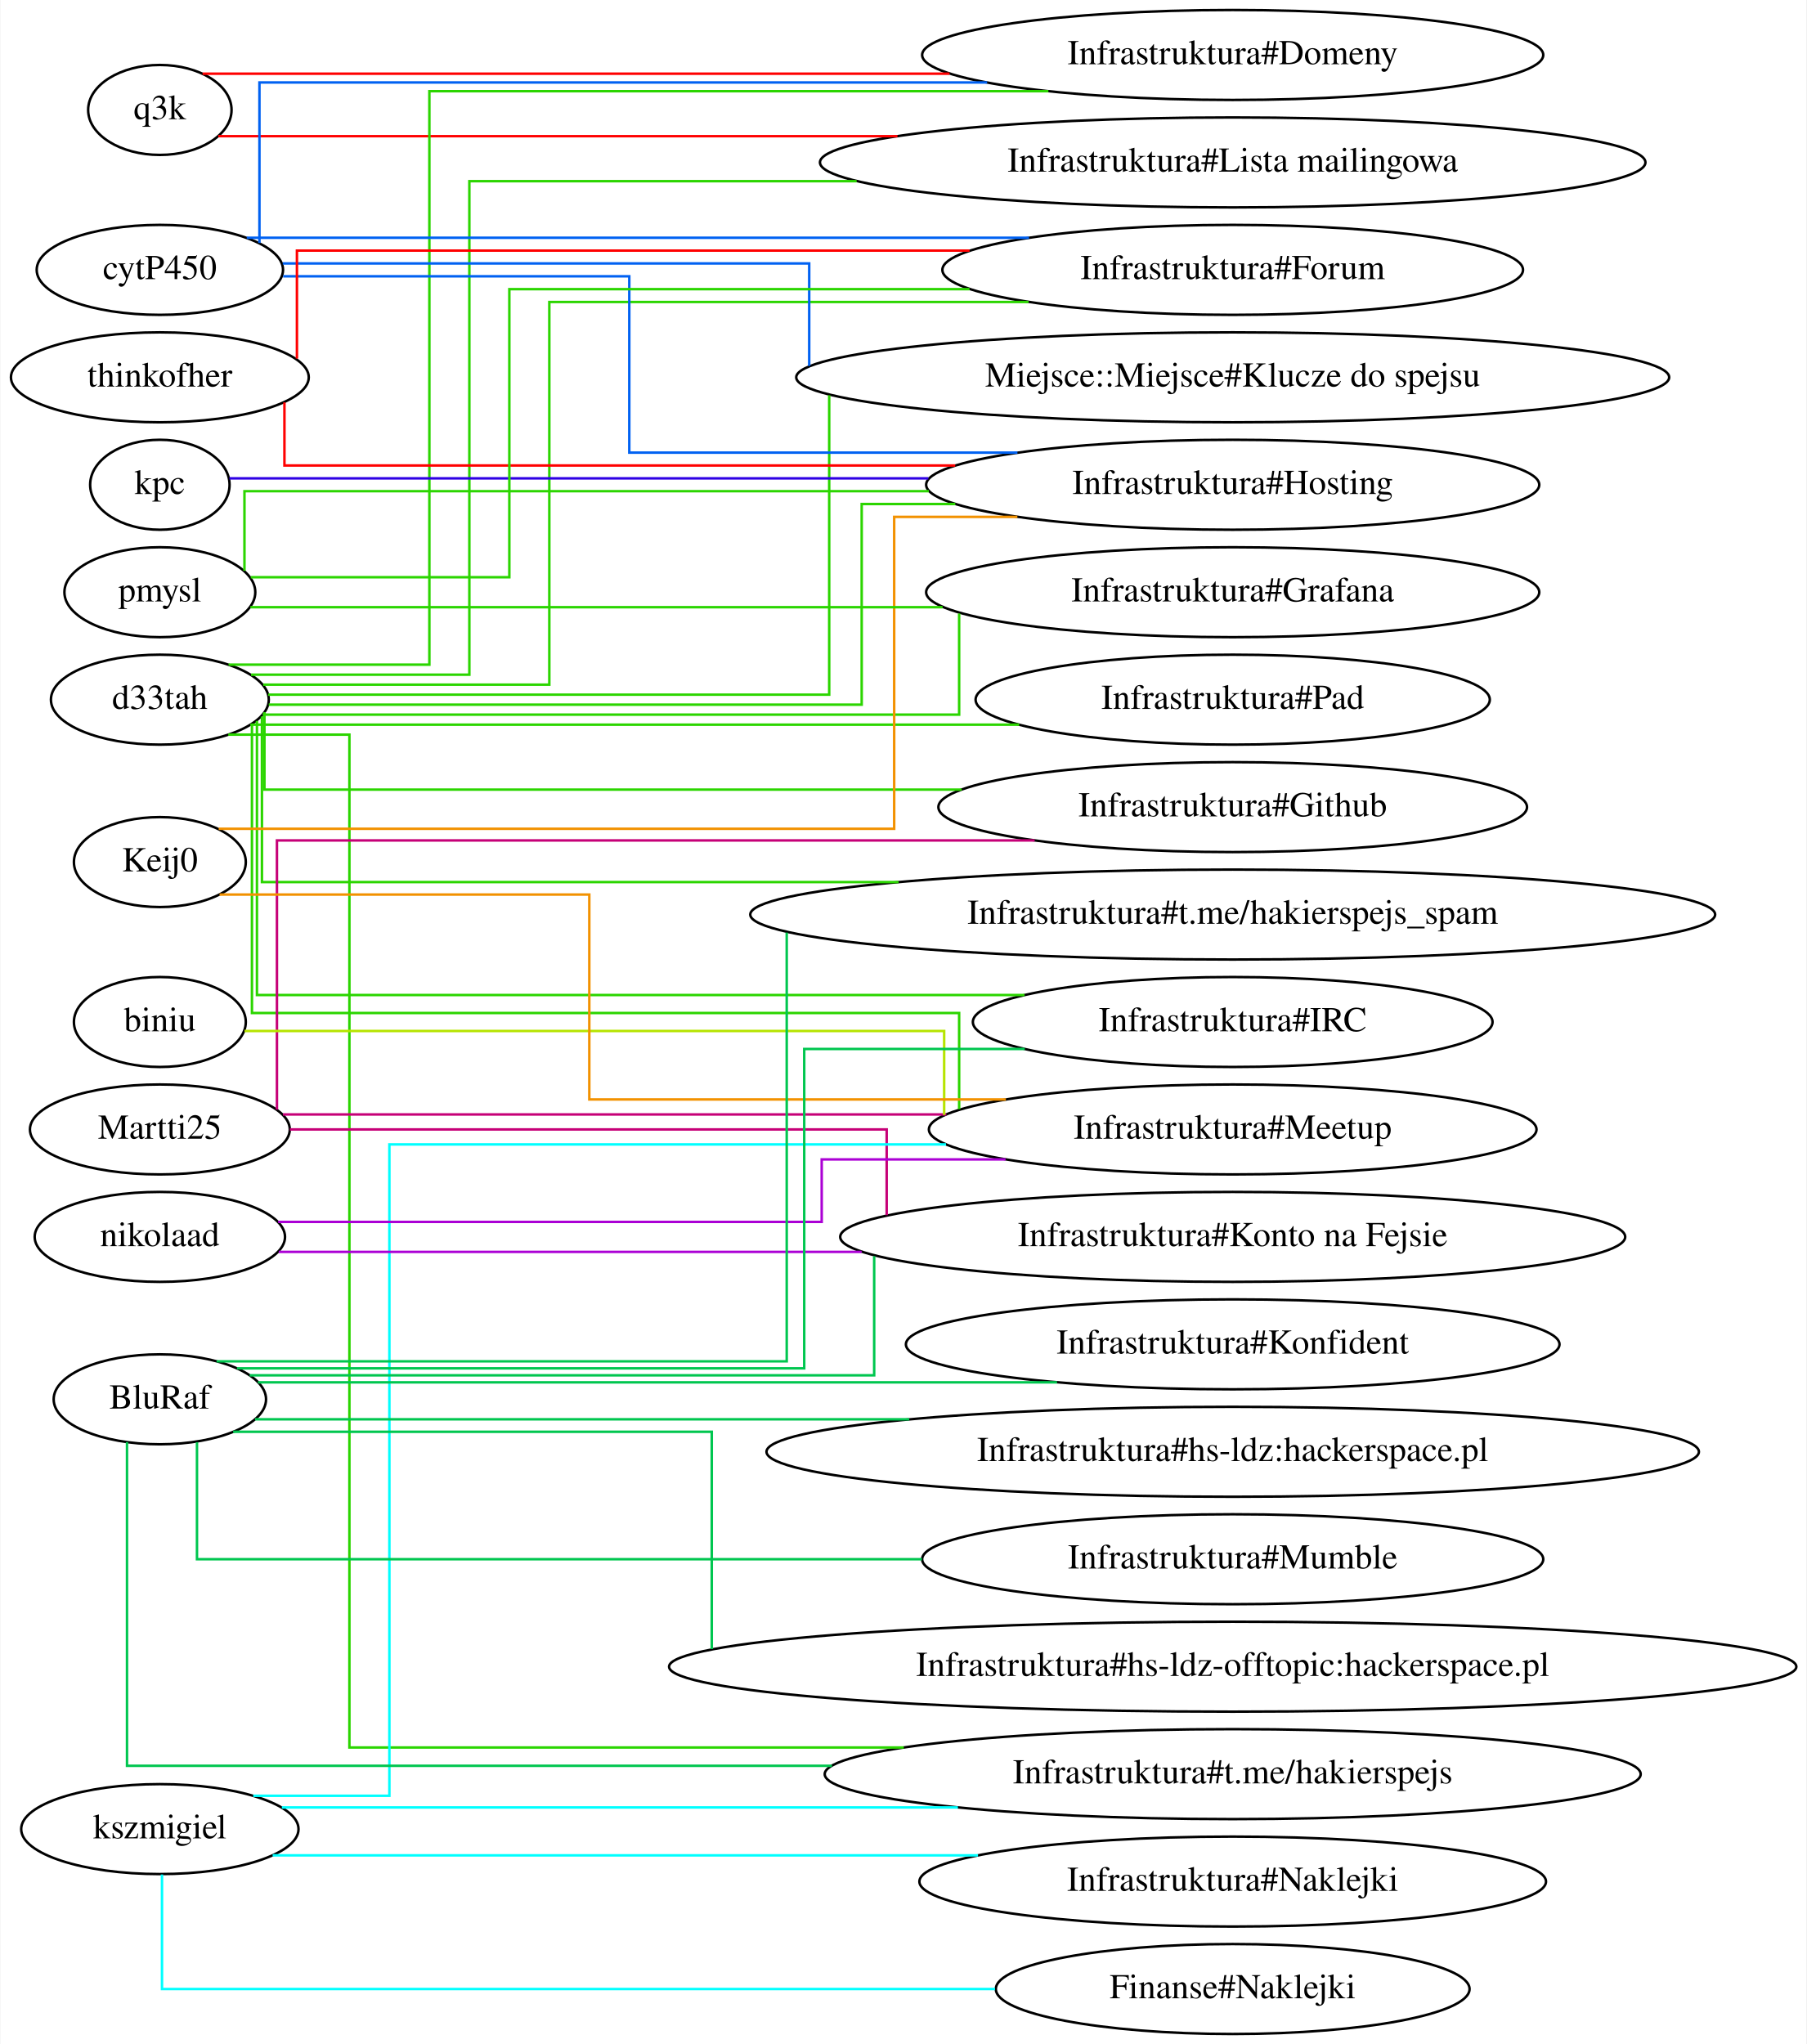
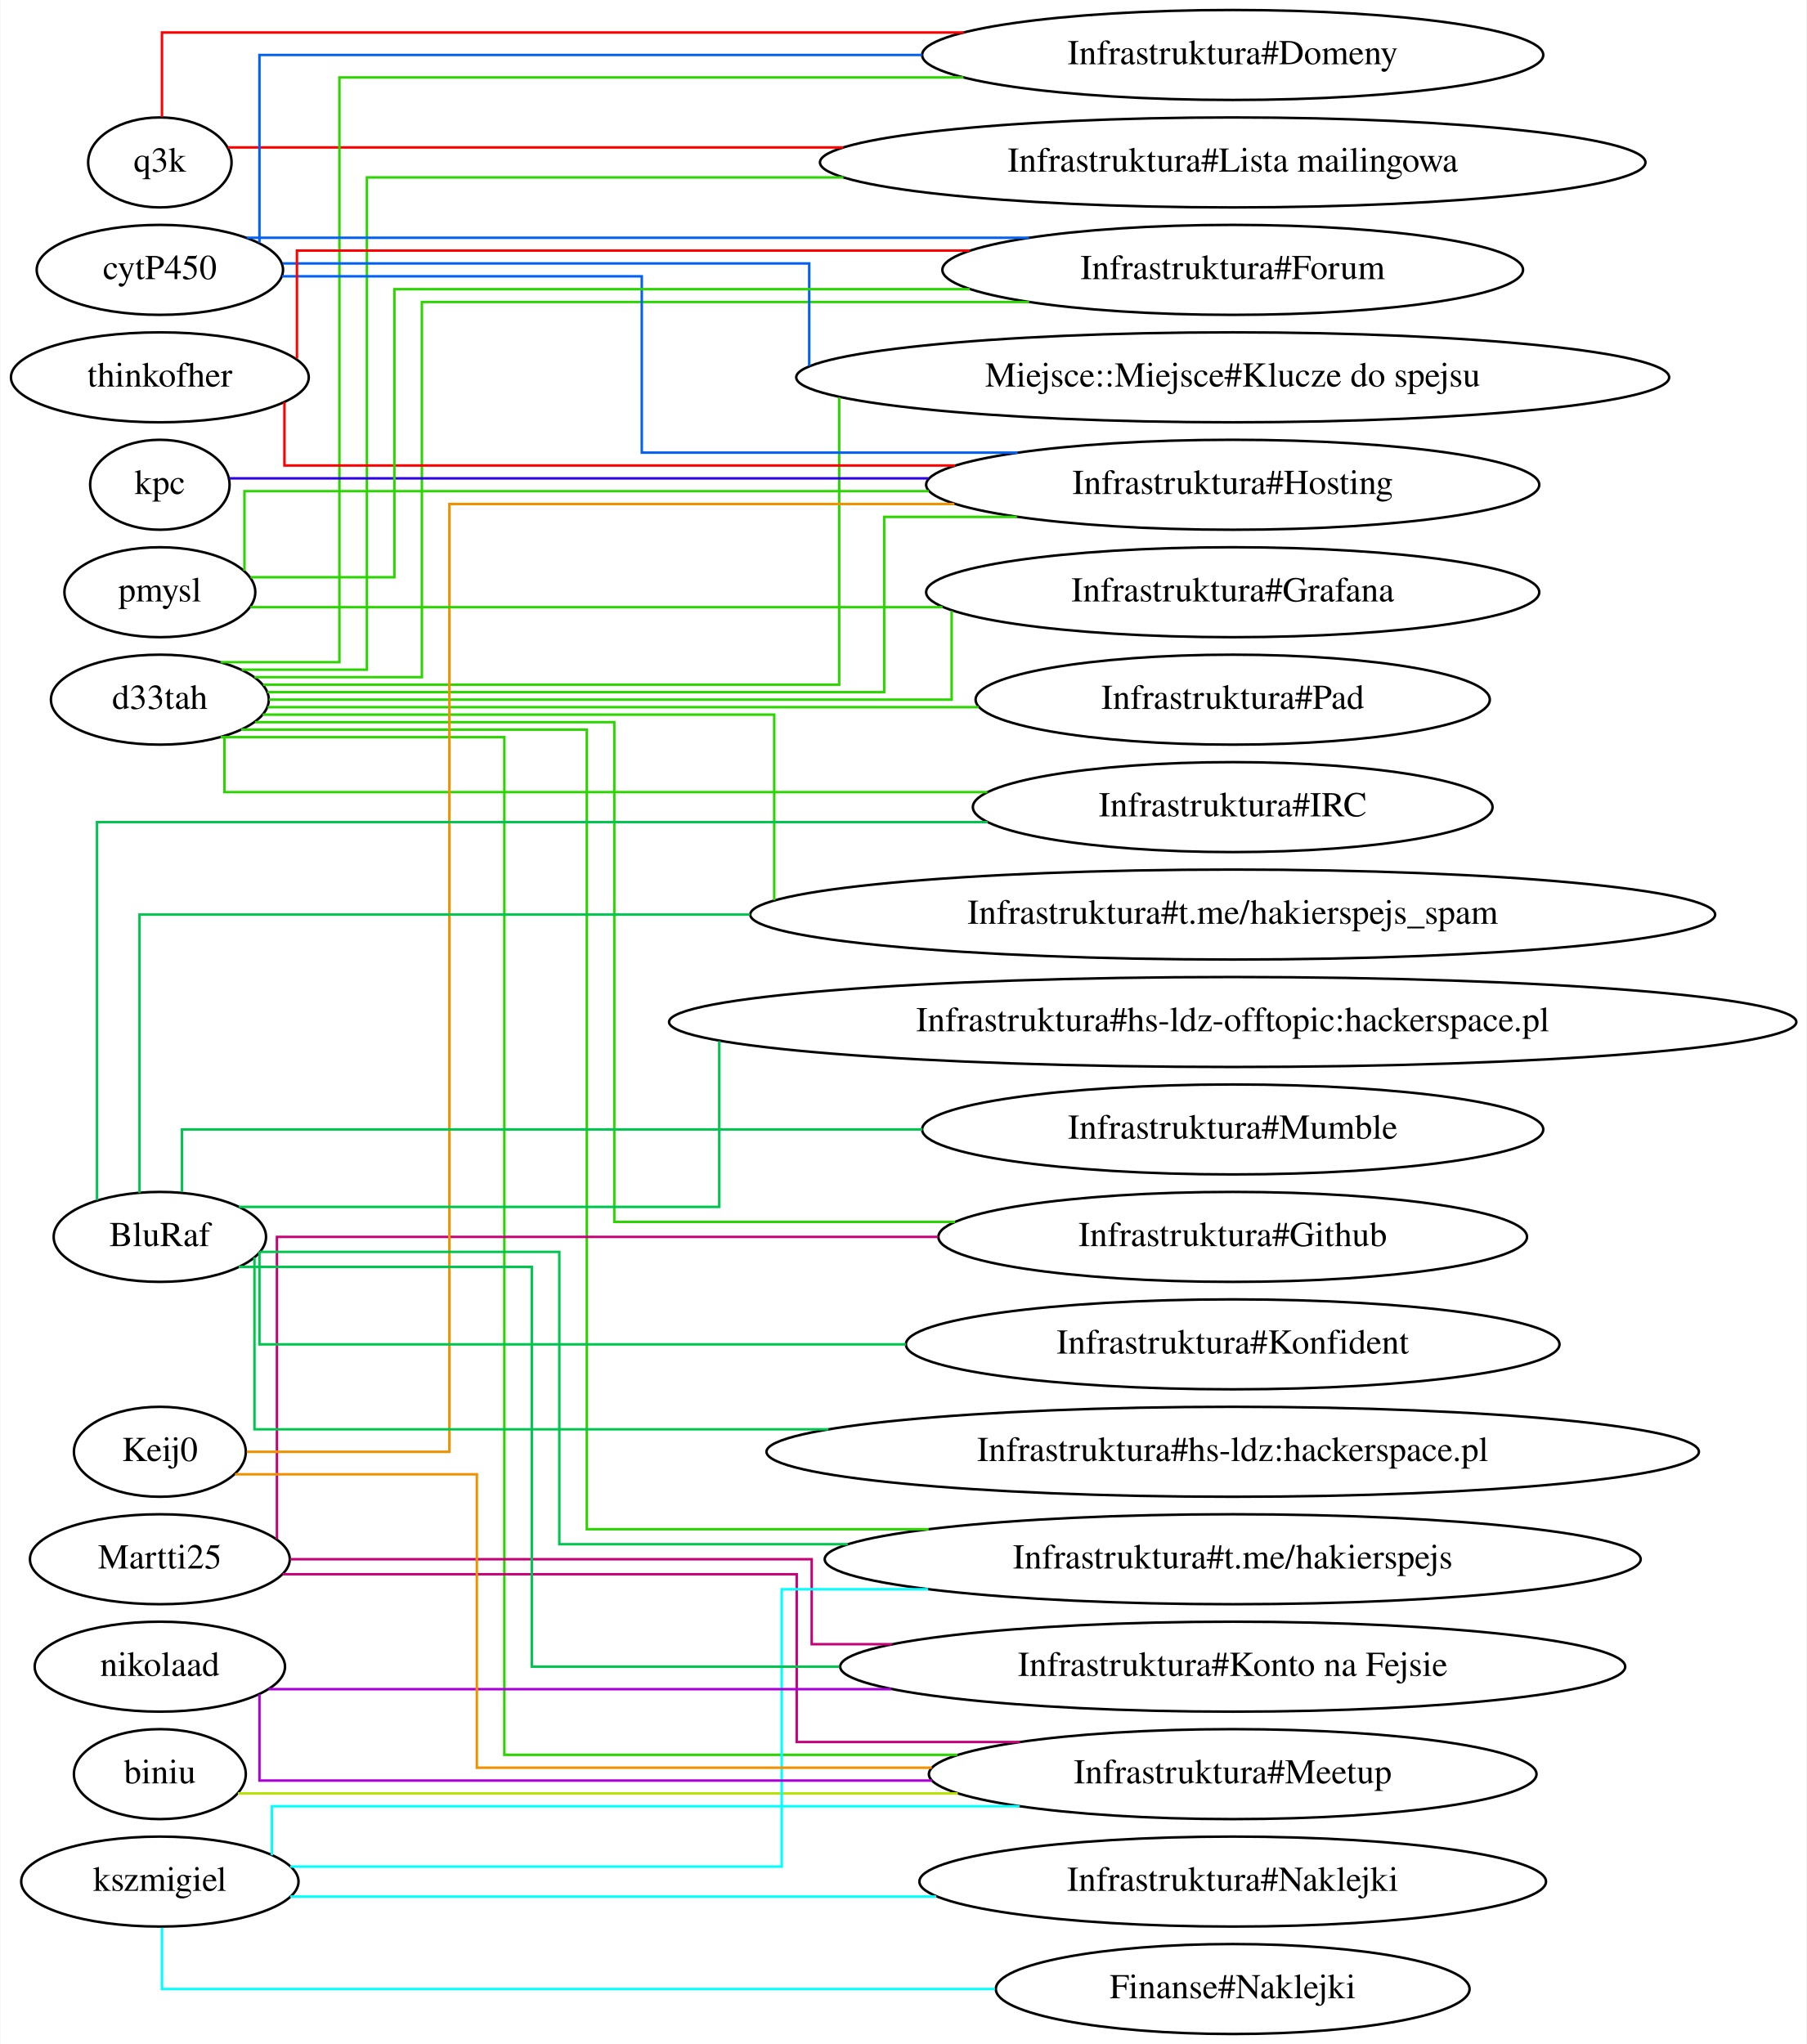
<svg xmlns="http://www.w3.org/2000/svg" width="723pt" height="818pt" viewBox="0.00 0.00 722.65 818.00">
  <g id="graph0" class="graph" transform="scale(1 1) rotate(0) translate(4 814)">
    <polygon fill="#ffffff" stroke="transparent" points="-4,4 -4,-814 718.649,-814 718.649,4 -4,4" />
    <g id="node1" class="node">
-       <ellipse fill="none" stroke="#000000" cx="59.795" cy="-770" rx="28.695" ry="18" />
-       <text text-anchor="middle" x="59.795" y="-766.3" font-family="Times,serif" font-size="14.00" fill="#000000">q3k</text>
+       <ellipse fill="none" stroke="#000000" cx="59.795" cy="-749" rx="28.695" ry="18" />
+       <text text-anchor="middle" x="59.795" y="-745.3" font-family="Times,serif" font-size="14.00" fill="#000000">q3k</text>
    </g>
    <g id="node2" class="node">
+       <ellipse fill="none" stroke="#000000" cx="489.119" cy="-792" rx="124.278" ry="18" />
+       <text text-anchor="middle" x="489.119" y="-788.3" font-family="Times,serif" font-size="14.00" fill="#000000">Infrastruktura#Domeny</text>
+     </g>
+     <g id="edge1" class="edge">
+       <path fill="none" stroke="#ff0000" d="M60.649,-767.187C60.649,-782.182 60.649,-801 60.649,-801 60.649,-801 254.63,-801 381.551,-801" />
+     </g>
+     <g id="node3" class="node">
      <ellipse fill="none" stroke="#000000" cx="489.119" cy="-749" rx="165.171" ry="18" />
      <text text-anchor="middle" x="489.119" y="-745.3" font-family="Times,serif" font-size="14.00" fill="#000000">Infrastruktura#Lista mailingowa</text>
    </g>
-     <g id="edge1" class="edge">
-       <path fill="none" stroke="#ff0000" d="M83.182,-759.5C133.927,-759.5 257.418,-759.5 354.969,-759.5" />
-     </g>
-     <g id="node3" class="node">
-       <ellipse fill="none" stroke="#000000" cx="489.119" cy="-792" rx="124.278" ry="18" />
-       <text text-anchor="middle" x="489.119" y="-788.3" font-family="Times,serif" font-size="14.00" fill="#000000">Infrastruktura#Domeny</text>
-     </g>
    <g id="edge2" class="edge">
-       <path fill="none" stroke="#ff0000" d="M76.89,-784.5C126.172,-784.5 271.648,-784.5 375.806,-784.5" />
+       <path fill="none" stroke="#ff0000" d="M86.977,-755C135.915,-755 242.234,-755 333.265,-755" />
    </g>
    <g id="node4" class="node">
      <ellipse fill="none" stroke="#000000" cx="59.795" cy="-534" rx="43.592" ry="18" />
      <text text-anchor="middle" x="59.795" y="-530.3" font-family="Times,serif" font-size="14.00" fill="#000000">d33tah</text>
    </g>
+     <g id="edge3" class="edge">
+       <path fill="none" stroke="#2bd500" d="M84.121,-549C104.967,-549 131.649,-549 131.649,-549 131.649,-549 131.649,-783 131.649,-783 131.649,-783 276.127,-783 381.382,-783" />
+     </g>
+     <g id="edge4" class="edge">
+       <path fill="none" stroke="#2bd500" d="M92.541,-546C115.7,-546 142.649,-546 142.649,-546 142.649,-546 142.649,-743 142.649,-743 142.649,-743 241.333,-743 333.368,-743" />
+     </g>
+     <g id="node5" class="node">
+       <ellipse fill="none" stroke="#000000" cx="489.119" cy="-534" rx="102.882" ry="18" />
+       <text text-anchor="middle" x="489.119" y="-530.3" font-family="Times,serif" font-size="14.00" fill="#000000">Infrastruktura#Pad</text>
+     </g>
+     <g id="edge5" class="edge">
+       <path fill="none" stroke="#2bd500" d="M102.926,-531C168.95,-531 296.927,-531 387.432,-531" />
+     </g>
+     <g id="node6" class="node">
+       <ellipse fill="none" stroke="#000000" cx="489.119" cy="-491" rx="103.981" ry="18" />
+       <text text-anchor="middle" x="489.119" y="-487.3" font-family="Times,serif" font-size="14.00" fill="#000000">Infrastruktura#IRC</text>
+     </g>
+     <g id="edge6" class="edge">
+       <path fill="none" stroke="#2bd500" d="M85.649,-519.377C85.649,-509.034 85.649,-497 85.649,-497 85.649,-497 271.507,-497 390.935,-497" />
+     </g>
+     <g id="node7" class="node">
+       <ellipse fill="none" stroke="#000000" cx="489.119" cy="-706" rx="116.18" ry="18" />
+       <text text-anchor="middle" x="489.119" y="-702.3" font-family="Times,serif" font-size="14.00" fill="#000000">Infrastruktura#Forum</text>
+     </g>
+     <g id="edge7" class="edge">
+       <path fill="none" stroke="#2bd500" d="M97.65,-543C127.684,-543 164.649,-543 164.649,-543 164.649,-543 164.649,-693.143 164.649,-693.143 164.649,-693.143 311.546,-693.143 407.661,-693.143" />
+     </g>
+     <g id="node8" class="node">
+       <ellipse fill="none" stroke="#000000" cx="489.119" cy="-620" rx="122.678" ry="18" />
+       <text text-anchor="middle" x="489.119" y="-616.3" font-family="Times,serif" font-size="14.00" fill="#000000">Infrastruktura#Hosting</text>
+     </g>
    <g id="edge8" class="edge">
-       <path fill="none" stroke="#2bd500" d="M96.285,-544C132.819,-544 183.649,-544 183.649,-544 183.649,-544 183.649,-741.5 183.649,-741.5 183.649,-741.5 261.516,-741.5 338.622,-741.5" />
-     </g>
-     <g id="edge14" class="edge">
-       <path fill="none" stroke="#2bd500" d="M87.29,-548C119.245,-548 167.649,-548 167.649,-548 167.649,-548 167.649,-777.5 167.649,-777.5 167.649,-777.5 320.459,-777.5 415.368,-777.5" />
-     </g>
-     <g id="node5" class="node">
+       <path fill="none" stroke="#2bd500" d="M102.876,-537C183.62,-537 349.649,-537 349.649,-537 349.649,-537 349.649,-607.143 349.649,-607.143 349.649,-607.143 374.243,-607.143 402.775,-607.143" />
+     </g>
+     <g id="node9" class="node">
+       <ellipse fill="none" stroke="#000000" cx="489.119" cy="-104" rx="121.578" ry="18" />
+       <text text-anchor="middle" x="489.119" y="-100.3" font-family="Times,serif" font-size="14.00" fill="#000000">Infrastruktura#Meetup</text>
+     </g>
+     <g id="edge9" class="edge">
+       <path fill="none" stroke="#2bd500" d="M84.123,-519C123.698,-519 197.649,-519 197.649,-519 197.649,-519 197.649,-111.714 197.649,-111.714 197.649,-111.714 296.388,-111.714 378.927,-111.714" />
+     </g>
+     <g id="node10" class="node">
      <ellipse fill="none" stroke="#000000" cx="489.119" cy="-448" rx="193.066" ry="18" />
      <text text-anchor="middle" x="489.119" y="-444.3" font-family="Times,serif" font-size="14.00" fill="#000000">Infrastruktura#t.me/hakierspejs_spam</text>
    </g>
-     <g id="edge3" class="edge">
-       <path fill="none" stroke="#2bd500" d="M100.649,-527.263C100.649,-509.191 100.649,-461 100.649,-461 100.649,-461 243.06,-461 355.43,-461" />
-     </g>
-     <g id="node6" class="node">
-       <ellipse fill="none" stroke="#000000" cx="489.119" cy="-620" rx="122.678" ry="18" />
-       <text text-anchor="middle" x="489.119" y="-616.3" font-family="Times,serif" font-size="14.00" fill="#000000">Infrastruktura#Hosting</text>
-     </g>
-     <g id="edge4" class="edge">
-       <path fill="none" stroke="#2bd500" d="M103.37,-532C182.257,-532 340.649,-532 340.649,-532 340.649,-532 340.649,-612.286 340.649,-612.286 340.649,-612.286 356.635,-612.286 378.115,-612.286" />
-     </g>
-     <g id="node7" class="node">
-       <ellipse fill="none" stroke="#000000" cx="489.119" cy="-362" rx="121.578" ry="18" />
-       <text text-anchor="middle" x="489.119" y="-358.3" font-family="Times,serif" font-size="14.00" fill="#000000">Infrastruktura#Meetup</text>
-     </g>
-     <g id="edge5" class="edge">
-       <path fill="none" stroke="#2bd500" d="M96.649,-524.16C96.649,-494.598 96.649,-408.6 96.649,-408.6 96.649,-408.6 379.649,-408.6 379.649,-408.6 379.649,-408.6 379.649,-383.468 379.649,-370.117" />
-     </g>
-     <g id="node8" class="node">
-       <ellipse fill="none" stroke="#000000" cx="489.119" cy="-405" rx="103.981" ry="18" />
-       <text text-anchor="middle" x="489.119" y="-401.3" font-family="Times,serif" font-size="14.00" fill="#000000">Infrastruktura#IRC</text>
-     </g>
-     <g id="edge6" class="edge">
-       <path fill="none" stroke="#2bd500" d="M98.649,-525.499C98.649,-498.397 98.649,-415.8 98.649,-415.8 98.649,-415.8 291.156,-415.8 405.833,-415.8" />
-     </g>
-     <g id="node9" class="node">
-       <ellipse fill="none" stroke="#000000" cx="489.119" cy="-491" rx="117.779" ry="18" />
-       <text text-anchor="middle" x="489.119" y="-487.3" font-family="Times,serif" font-size="14.00" fill="#000000">Infrastruktura#Github</text>
-     </g>
-     <g id="edge7" class="edge">
-       <path fill="none" stroke="#2bd500" d="M101.649,-528.994C101.649,-519.102 101.649,-498 101.649,-498 101.649,-498 266.045,-498 380.672,-498" />
-     </g>
-     <g id="node10" class="node">
-       <ellipse fill="none" stroke="#000000" cx="489.119" cy="-577" rx="122.678" ry="18" />
-       <text text-anchor="middle" x="489.119" y="-573.3" font-family="Times,serif" font-size="14.00" fill="#000000">Infrastruktura#Grafana</text>
-     </g>
-     <g id="edge9" class="edge">
-       <path fill="none" stroke="#2bd500" d="M100.955,-528C187.343,-528 379.649,-528 379.649,-528 379.649,-528 379.649,-554.426 379.649,-568.465" />
+     <g id="edge10" class="edge">
+       <path fill="none" stroke="#2bd500" d="M100.945,-528C170.934,-528 305.649,-528 305.649,-528 305.649,-528 305.649,-472.097 305.649,-453.753" />
    </g>
    <g id="node11" class="node">
      <ellipse fill="none" stroke="#000000" cx="489.119" cy="-663" rx="174.669" ry="18" />
      <text text-anchor="middle" x="489.119" y="-659.3" font-family="Times,serif" font-size="14.00" fill="#000000">Miejsce::Miejsce#Klucze do spejsu</text>
    </g>
-     <g id="edge10" class="edge">
-       <path fill="none" stroke="#2bd500" d="M103.128,-536C178.937,-536 327.649,-536 327.649,-536 327.649,-536 327.649,-628.942 327.649,-655.808" />
+     <g id="edge11" class="edge">
+       <path fill="none" stroke="#2bd500" d="M101.084,-540C177.134,-540 331.649,-540 331.649,-540 331.649,-540 331.649,-627.565 331.649,-654.93" />
    </g>
    <g id="node12" class="node">
-       <ellipse fill="none" stroke="#000000" cx="489.119" cy="-706" rx="116.18" ry="18" />
-       <text text-anchor="middle" x="489.119" y="-702.3" font-family="Times,serif" font-size="14.00" fill="#000000">Infrastruktura#Forum</text>
-     </g>
-     <g id="edge11" class="edge">
-       <path fill="none" stroke="#2bd500" d="M101.152,-540C147.324,-540 215.649,-540 215.649,-540 215.649,-540 215.649,-693.143 215.649,-693.143 215.649,-693.143 326.857,-693.143 407.44,-693.143" />
+       <ellipse fill="none" stroke="#000000" cx="489.119" cy="-190" rx="163.271" ry="18" />
+       <text text-anchor="middle" x="489.119" y="-186.3" font-family="Times,serif" font-size="14.00" fill="#000000">Infrastruktura#t.me/hakierspejs</text>
+     </g>
+     <g id="edge12" class="edge">
+       <path fill="none" stroke="#2bd500" d="M92.333,-522C141.905,-522 230.649,-522 230.649,-522 230.649,-522 230.649,-202 230.649,-202 230.649,-202 300.414,-202 367.453,-202" />
    </g>
    <g id="node13" class="node">
-       <ellipse fill="none" stroke="#000000" cx="489.119" cy="-534" rx="102.882" ry="18" />
-       <text text-anchor="middle" x="489.119" y="-530.3" font-family="Times,serif" font-size="14.00" fill="#000000">Infrastruktura#Pad</text>
-     </g>
-     <g id="edge12" class="edge">
-       <path fill="none" stroke="#2bd500" d="M96.029,-524C163.448,-524 309.818,-524 403.682,-524" />
+       <ellipse fill="none" stroke="#000000" cx="489.119" cy="-577" rx="122.678" ry="18" />
+       <text text-anchor="middle" x="489.119" y="-573.3" font-family="Times,serif" font-size="14.00" fill="#000000">Infrastruktura#Grafana</text>
+     </g>
+     <g id="edge13" class="edge">
+       <path fill="none" stroke="#2bd500" d="M103.519,-534C190.441,-534 376.649,-534 376.649,-534 376.649,-534 376.649,-557.19 376.649,-569.51" />
    </g>
    <g id="node14" class="node">
-       <ellipse fill="none" stroke="#000000" cx="489.119" cy="-104" rx="163.271" ry="18" />
-       <text text-anchor="middle" x="489.119" y="-100.3" font-family="Times,serif" font-size="14.00" fill="#000000">Infrastruktura#t.me/hakierspejs</text>
-     </g>
-     <g id="edge13" class="edge">
-       <path fill="none" stroke="#2bd500" d="M87.18,-520C108.908,-520 135.649,-520 135.649,-520 135.649,-520 135.649,-114.667 135.649,-114.667 135.649,-114.667 257.004,-114.667 357.5,-114.667" />
+       <ellipse fill="none" stroke="#000000" cx="489.119" cy="-319" rx="117.779" ry="18" />
+       <text text-anchor="middle" x="489.119" y="-315.3" font-family="Times,serif" font-size="14.00" fill="#000000">Infrastruktura#Github</text>
+     </g>
+     <g id="edge14" class="edge">
+       <path fill="none" stroke="#2bd500" d="M97.917,-525C151.243,-525 241.649,-525 241.649,-525 241.649,-525 241.649,-325 241.649,-325 241.649,-325 312.264,-325 378.052,-325" />
    </g>
    <g id="node15" class="node">
      <ellipse fill="none" stroke="#000000" cx="59.795" cy="-706" rx="49.291" ry="18" />
      <text text-anchor="middle" x="59.795" y="-702.3" font-family="Times,serif" font-size="14.00" fill="#000000">cytP450</text>
    </g>
+     <g id="edge15" class="edge">
+       <path fill="none" stroke="#0061f2" d="M99.649,-716.892C99.649,-740.033 99.649,-792 99.649,-792 99.649,-792 250.837,-792 364.818,-792" />
+     </g>
    <g id="edge18" class="edge">
-       <path fill="none" stroke="#0061f2" d="M99.649,-716.746C99.649,-737.484 99.649,-781 99.649,-781 99.649,-781 275.462,-781 390.84,-781" />
-     </g>
-     <g id="edge15" class="edge">
-       <path fill="none" stroke="#0061f2" d="M109.151,-703.429C164.809,-703.429 247.649,-703.429 247.649,-703.429 247.649,-703.429 247.649,-632.857 247.649,-632.857 247.649,-632.857 333.619,-632.857 402.966,-632.857" />
+       <path fill="none" stroke="#0061f2" d="M94.564,-718.857C162.237,-718.857 313.265,-718.857 407.6,-718.857" />
    </g>
    <g id="edge16" class="edge">
+       <path fill="none" stroke="#0061f2" d="M108.709,-703.429C165.845,-703.429 252.649,-703.429 252.649,-703.429 252.649,-703.429 252.649,-632.857 252.649,-632.857 252.649,-632.857 335.467,-632.857 403.079,-632.857" />
+     </g>
+     <g id="edge17" class="edge">
      <path fill="none" stroke="#0061f2" d="M108.977,-708.571C184.311,-708.571 319.649,-708.571 319.649,-708.571 319.649,-708.571 319.649,-679.063 319.649,-667.536" />
    </g>
-     <g id="edge17" class="edge">
-       <path fill="none" stroke="#0061f2" d="M94.564,-718.857C162.237,-718.857 313.265,-718.857 407.6,-718.857" />
-     </g>
    <g id="node16" class="node">
-       <ellipse fill="none" stroke="#000000" cx="59.795" cy="-362" rx="51.991" ry="18" />
-       <text text-anchor="middle" x="59.795" y="-358.3" font-family="Times,serif" font-size="14.00" fill="#000000">Martti25</text>
+       <ellipse fill="none" stroke="#000000" cx="59.795" cy="-190" rx="51.991" ry="18" />
+       <text text-anchor="middle" x="59.795" y="-186.3" font-family="Times,serif" font-size="14.00" fill="#000000">Martti25</text>
+     </g>
+     <g id="edge20" class="edge">
+       <path fill="none" stroke="#c60077" d="M108.933,-184C182.991,-184 314.649,-184 314.649,-184 314.649,-184 314.649,-116.857 314.649,-116.857 314.649,-116.857 359.641,-116.857 403.929,-116.857" />
+     </g>
+     <g id="edge21" class="edge">
+       <path fill="none" stroke="#c60077" d="M106.649,-198.07C106.649,-226.311 106.649,-319 106.649,-319 106.649,-319 258.866,-319 371.245,-319" />
+     </g>
+     <g id="node17" class="node">
+       <ellipse fill="none" stroke="#000000" cx="489.119" cy="-147" rx="157.072" ry="18" />
+       <text text-anchor="middle" x="489.119" y="-143.3" font-family="Times,serif" font-size="14.00" fill="#000000">Infrastruktura#Konto na Fejsie</text>
    </g>
    <g id="edge19" class="edge">
-       <path fill="none" stroke="#c60077" d="M109.044,-368C173.358,-368 287.935,-368 374.526,-368" />
-     </g>
-     <g id="edge20" class="edge">
-       <path fill="none" stroke="#c60077" d="M106.649,-369.95C106.649,-396.083 106.649,-477.667 106.649,-477.667 106.649,-477.667 297.844,-477.667 409.871,-477.667" />
-     </g>
-     <g id="node17" class="node">
-       <ellipse fill="none" stroke="#000000" cx="489.119" cy="-319" rx="157.072" ry="18" />
-       <text text-anchor="middle" x="489.119" y="-315.3" font-family="Times,serif" font-size="14.00" fill="#000000">Infrastruktura#Konto na Fejsie</text>
-     </g>
-     <g id="edge21" class="edge">
-       <path fill="none" stroke="#c60077" d="M111.794,-362C195.454,-362 350.649,-362 350.649,-362 350.649,-362 350.649,-340.266 350.649,-327.702" />
+       <path fill="none" stroke="#c60077" d="M111.956,-190C188.08,-190 320.649,-190 320.649,-190 320.649,-190 320.649,-156 320.649,-156 320.649,-156 333.791,-156 352.734,-156" />
    </g>
    <g id="node18" class="node">
-       <ellipse fill="none" stroke="#000000" cx="59.795" cy="-405" rx="34.394" ry="18" />
-       <text text-anchor="middle" x="59.795" y="-401.3" font-family="Times,serif" font-size="14.00" fill="#000000">biniu</text>
+       <ellipse fill="none" stroke="#000000" cx="59.795" cy="-104" rx="34.394" ry="18" />
+       <text text-anchor="middle" x="59.795" y="-100.3" font-family="Times,serif" font-size="14.00" fill="#000000">biniu</text>
    </g>
    <g id="edge22" class="edge">
-       <path fill="none" stroke="#b6e400" d="M93.681,-401.4C174.837,-401.4 373.649,-401.4 373.649,-401.4 373.649,-401.4 373.649,-378.773 373.649,-367.814" />
+       <path fill="none" stroke="#b6e400" d="M91.016,-96.286C150.641,-96.286 283.298,-96.286 379.118,-96.286" />
    </g>
    <g id="node19" class="node">
-       <ellipse fill="none" stroke="#000000" cx="59.795" cy="-82" rx="55.491" ry="18" />
-       <text text-anchor="middle" x="59.795" y="-78.3" font-family="Times,serif" font-size="14.00" fill="#000000">kszmigiel</text>
+       <ellipse fill="none" stroke="#000000" cx="59.795" cy="-61" rx="55.491" ry="18" />
+       <text text-anchor="middle" x="59.795" y="-57.3" font-family="Times,serif" font-size="14.00" fill="#000000">kszmigiel</text>
+     </g>
+     <g id="edge26" class="edge">
+       <path fill="none" stroke="#00ffff" d="M104.649,-71.543C104.649,-80.235 104.649,-91.143 104.649,-91.143 104.649,-91.143 290.525,-91.143 403.793,-91.143" />
    </g>
    <g id="edge24" class="edge">
-       <path fill="none" stroke="#00ffff" d="M97.156,-95.333C122.586,-95.333 151.649,-95.333 151.649,-95.333 151.649,-95.333 151.649,-356 151.649,-356 151.649,-356 276.563,-356 374.397,-356" />
-     </g>
-     <g id="edge26" class="edge">
-       <path fill="none" stroke="#00ffff" d="M108.626,-90.667C174.009,-90.667 291.874,-90.667 379.156,-90.667" />
+       <path fill="none" stroke="#00ffff" d="M111.963,-67C184.935,-67 308.649,-67 308.649,-67 308.649,-67 308.649,-178 308.649,-178 308.649,-178 334.827,-178 367.243,-178" />
    </g>
    <g id="node20" class="node">
      <ellipse fill="none" stroke="#000000" cx="489.119" cy="-18" rx="94.783" ry="18" />
      <text text-anchor="middle" x="489.119" y="-14.3" font-family="Times,serif" font-size="14.00" fill="#000000">Finanse#Naklejki</text>
    </g>
    <g id="edge23" class="edge">
-       <path fill="none" stroke="#00ffff" d="M60.649,-63.831C60.649,-44.91 60.649,-18 60.649,-18 60.649,-18 267.797,-18 394.028,-18" />
+       <path fill="none" stroke="#00ffff" d="M60.649,-42.515C60.649,-30.86 60.649,-18 60.649,-18 60.649,-18 267.797,-18 394.028,-18" />
    </g>
    <g id="node21" class="node">
      <ellipse fill="none" stroke="#000000" cx="489.119" cy="-61" rx="125.378" ry="18" />
      <text text-anchor="middle" x="489.119" y="-57.3" font-family="Times,serif" font-size="14.00" fill="#000000">Infrastruktura#Naklejki</text>
    </g>
    <g id="edge25" class="edge">
-       <path fill="none" stroke="#00ffff" d="M104.928,-71.5C171.452,-71.5 297.614,-71.5 387.199,-71.5" />
+       <path fill="none" stroke="#00ffff" d="M112.009,-55C175.809,-55 285.715,-55 370.47,-55" />
    </g>
    <g id="node22" class="node">
-       <ellipse fill="none" stroke="#000000" cx="59.795" cy="-319" rx="50.091" ry="18" />
-       <text text-anchor="middle" x="59.795" y="-315.3" font-family="Times,serif" font-size="14.00" fill="#000000">nikolaad</text>
+       <ellipse fill="none" stroke="#000000" cx="59.795" cy="-147" rx="50.091" ry="18" />
+       <text text-anchor="middle" x="59.795" y="-143.3" font-family="Times,serif" font-size="14.00" fill="#000000">nikolaad</text>
+     </g>
+     <g id="edge28" class="edge">
+       <path fill="none" stroke="#ab00d5" d="M99.649,-135.968C99.649,-122.481 99.649,-101.429 99.649,-101.429 99.649,-101.429 254.412,-101.429 368.822,-101.429" />
    </g>
    <g id="edge27" class="edge">
-       <path fill="none" stroke="#ab00d5" d="M107.145,-325C183.327,-325 324.649,-325 324.649,-325 324.649,-325 324.649,-350 324.649,-350 324.649,-350 360.188,-350 398.225,-350" />
-     </g>
-     <g id="edge28" class="edge">
-       <path fill="none" stroke="#ab00d5" d="M107.38,-313C163.379,-313 259.078,-313 340.644,-313" />
+       <path fill="none" stroke="#ab00d5" d="M103.323,-138C161.308,-138 266.565,-138 352.504,-138" />
    </g>
    <g id="node23" class="node">
-       <ellipse fill="none" stroke="#000000" cx="59.795" cy="-469" rx="34.394" ry="18" />
-       <text text-anchor="middle" x="59.795" y="-465.3" font-family="Times,serif" font-size="14.00" fill="#000000">Keij0</text>
+       <ellipse fill="none" stroke="#000000" cx="59.795" cy="-233" rx="34.394" ry="18" />
+       <text text-anchor="middle" x="59.795" y="-229.3" font-family="Times,serif" font-size="14.00" fill="#000000">Keij0</text>
+     </g>
+     <g id="edge29" class="edge">
+       <path fill="none" stroke="#f29100" d="M94.555,-233C128.681,-233 175.649,-233 175.649,-233 175.649,-233 175.649,-612.286 175.649,-612.286 175.649,-612.286 287.619,-612.286 377.719,-612.286" />
    </g>
    <g id="edge30" class="edge">
-       <path fill="none" stroke="#f29100" d="M83.345,-482.333C153.076,-482.333 353.649,-482.333 353.649,-482.333 353.649,-482.333 353.649,-607.143 353.649,-607.143 353.649,-607.143 376.223,-607.143 402.94,-607.143" />
-     </g>
-     <g id="edge29" class="edge">
-       <path fill="none" stroke="#f29100" d="M83.69,-456C130.911,-456 231.649,-456 231.649,-456 231.649,-456 231.649,-374 231.649,-374 231.649,-374 324.218,-374 398.345,-374" />
+       <path fill="none" stroke="#f29100" d="M89.858,-224C127.37,-224 186.649,-224 186.649,-224 186.649,-224 186.649,-106.571 186.649,-106.571 186.649,-106.571 284.357,-106.571 368.706,-106.571" />
    </g>
    <g id="node24" class="node">
-       <ellipse fill="none" stroke="#000000" cx="59.795" cy="-254" rx="42.494" ry="18" />
-       <text text-anchor="middle" x="59.795" y="-250.3" font-family="Times,serif" font-size="14.00" fill="#000000">BluRaf</text>
-     </g>
-     <g id="edge31" class="edge">
-       <path fill="none" stroke="#00c64f" d="M82.499,-269.2C144.249,-269.2 310.649,-269.2 310.649,-269.2 310.649,-269.2 310.649,-407.319 310.649,-440.769" />
-     </g>
-     <g id="edge33" class="edge">
-       <path fill="none" stroke="#00c64f" d="M90.642,-266.4C159.085,-266.4 317.649,-266.4 317.649,-266.4 317.649,-266.4 317.649,-394.2 317.649,-394.2 317.649,-394.2 362.208,-394.2 405.896,-394.2" />
+       <ellipse fill="none" stroke="#000000" cx="59.795" cy="-319" rx="42.494" ry="18" />
+       <text text-anchor="middle" x="59.795" y="-315.3" font-family="Times,serif" font-size="14.00" fill="#000000">BluRaf</text>
+     </g>
+     <g id="edge32" class="edge">
+       <path fill="none" stroke="#00c64f" d="M34.649,-333.731C34.649,-374.358 34.649,-485 34.649,-485 34.649,-485 257.464,-485 391.066,-485" />
+     </g>
+     <g id="edge34" class="edge">
+       <path fill="none" stroke="#00c64f" d="M51.649,-336.666C51.649,-371.996 51.649,-448 51.649,-448 51.649,-448 178.773,-448 295.965,-448" />
    </g>
    <g id="edge38" class="edge">
-       <path fill="none" stroke="#00c64f" d="M46.649,-236.888C46.649,-198.199 46.649,-107.333 46.649,-107.333 46.649,-107.333 202.125,-107.333 328.752,-107.333" />
-     </g>
-     <g id="edge36" class="edge">
-       <path fill="none" stroke="#00c64f" d="M95.709,-263.6C172.484,-263.6 345.649,-263.6 345.649,-263.6 345.649,-263.6 345.649,-296.075 345.649,-311.297" />
+       <path fill="none" stroke="#00c64f" d="M99.72,-313C147.068,-313 219.649,-313 219.649,-313 219.649,-313 219.649,-196 219.649,-196 219.649,-196 274.739,-196 335.102,-196" />
+     </g>
+     <g id="edge37" class="edge">
+       <path fill="none" stroke="#00c64f" d="M91.363,-307C135.058,-307 208.649,-307 208.649,-307 208.649,-307 208.649,-147 208.649,-147 208.649,-147 267.735,-147 331.668,-147" />
    </g>
    <g id="node25" class="node">
-       <ellipse fill="none" stroke="#000000" cx="489.119" cy="-190" rx="124.278" ry="18" />
-       <text text-anchor="middle" x="489.119" y="-186.3" font-family="Times,serif" font-size="14.00" fill="#000000">Infrastruktura#Mumble</text>
-     </g>
-     <g id="edge32" class="edge">
-       <path fill="none" stroke="#00c64f" d="M74.649,-236.849C74.649,-217.892 74.649,-190 74.649,-190 74.649,-190 242.68,-190 364.765,-190" />
-     </g>
-     <g id="node26" class="node">
-       <ellipse fill="none" stroke="#000000" cx="489.119" cy="-147" rx="225.56" ry="18" />
-       <text text-anchor="middle" x="489.119" y="-143.3" font-family="Times,serif" font-size="14.00" fill="#000000">Infrastruktura#hs-ldz-offtopic:hackerspace.pl</text>
-     </g>
-     <g id="edge34" class="edge">
-       <path fill="none" stroke="#00c64f" d="M89.123,-241C149.199,-241 280.649,-241 280.649,-241 280.649,-241 280.649,-175.926 280.649,-154.065" />
-     </g>
-     <g id="node27" class="node">
      <ellipse fill="none" stroke="#000000" cx="489.119" cy="-276" rx="130.777" ry="18" />
      <text text-anchor="middle" x="489.119" y="-272.3" font-family="Times,serif" font-size="14.00" fill="#000000">Infrastruktura#Konfident</text>
    </g>
-     <g id="edge35" class="edge">
-       <path fill="none" stroke="#00c64f" d="M99.032,-260.8C171.586,-260.8 327.612,-260.8 418.825,-260.8" />
-     </g>
-     <g id="node28" class="node">
+     <g id="edge31" class="edge">
+       <path fill="none" stroke="#00c64f" d="M99.649,-313.021C99.649,-301.206 99.649,-276 99.649,-276 99.649,-276 245.203,-276 358.348,-276" />
+     </g>
+     <g id="node26" class="node">
      <ellipse fill="none" stroke="#000000" cx="489.119" cy="-233" rx="186.567" ry="18" />
      <text text-anchor="middle" x="489.119" y="-229.3" font-family="Times,serif" font-size="14.00" fill="#000000">Infrastruktura#hs-ldz:hackerspace.pl</text>
    </g>
-     <g id="edge37" class="edge">
-       <path fill="none" stroke="#00c64f" d="M97.894,-246C156.074,-246 269.772,-246 359.669,-246" />
+     <g id="edge33" class="edge">
+       <path fill="none" stroke="#00c64f" d="M97.649,-310.76C97.649,-290.896 97.649,-242 97.649,-242 97.649,-242 219.585,-242 327.351,-242" />
+     </g>
+     <g id="node27" class="node">
+       <ellipse fill="none" stroke="#000000" cx="489.119" cy="-405" rx="225.56" ry="18" />
+       <text text-anchor="middle" x="489.119" y="-401.3" font-family="Times,serif" font-size="14.00" fill="#000000">Infrastruktura#hs-ldz-offtopic:hackerspace.pl</text>
+     </g>
+     <g id="edge35" class="edge">
+       <path fill="none" stroke="#00c64f" d="M91.393,-331C153.099,-331 283.649,-331 283.649,-331 283.649,-331 283.649,-378.452 283.649,-397.359" />
+     </g>
+     <g id="node28" class="node">
+       <ellipse fill="none" stroke="#000000" cx="489.119" cy="-362" rx="124.278" ry="18" />
+       <text text-anchor="middle" x="489.119" y="-358.3" font-family="Times,serif" font-size="14.00" fill="#000000">Infrastruktura#Mumble</text>
+     </g>
+     <g id="edge36" class="edge">
+       <path fill="none" stroke="#00c64f" d="M68.649,-336.987C68.649,-348.77 68.649,-362 68.649,-362 68.649,-362 240.947,-362 364.955,-362" />
    </g>
    <g id="node29" class="node">
      <ellipse fill="none" stroke="#000000" cx="59.795" cy="-620" rx="27.895" ry="18" />
      <text text-anchor="middle" x="59.795" y="-616.3" font-family="Times,serif" font-size="14.00" fill="#000000">kpc</text>
    </g>
    <g id="edge39" class="edge">
      <path fill="none" stroke="#2e00e4" d="M87.633,-622.571C143.191,-622.571 270.781,-622.571 367.325,-622.571" />
    </g>
    <g id="node30" class="node">
      <ellipse fill="none" stroke="#000000" cx="59.795" cy="-663" rx="59.59" ry="18" />
      <text text-anchor="middle" x="59.795" y="-659.3" font-family="Times,serif" font-size="14.00" fill="#000000">thinkofher</text>
    </g>
    <g id="edge41" class="edge">
+       <path fill="none" stroke="#ff0000" d="M114.649,-670.483C114.649,-684.59 114.649,-713.714 114.649,-713.714 114.649,-713.714 273.053,-713.714 383.812,-713.714" />
+     </g>
+     <g id="edge40" class="edge">
      <path fill="none" stroke="#ff0000" d="M109.649,-652.983C109.649,-642.551 109.649,-627.714 109.649,-627.714 109.649,-627.714 266.097,-627.714 378.085,-627.714" />
-     </g>
-     <g id="edge40" class="edge">
-       <path fill="none" stroke="#ff0000" d="M114.649,-670.483C114.649,-684.59 114.649,-713.714 114.649,-713.714 114.649,-713.714 273.053,-713.714 383.812,-713.714" />
    </g>
    <g id="node31" class="node">
      <ellipse fill="none" stroke="#000000" cx="59.795" cy="-577" rx="38.194" ry="18" />
      <text text-anchor="middle" x="59.795" y="-573.3" font-family="Times,serif" font-size="14.00" fill="#000000">pmysl</text>
    </g>
+     <g id="edge44" class="edge">
+       <path fill="none" stroke="#2bd500" d="M96.081,-583C122.492,-583 153.649,-583 153.649,-583 153.649,-583 153.649,-698.286 153.649,-698.286 153.649,-698.286 285.513,-698.286 383.895,-698.286" />
+     </g>
+     <g id="edge42" class="edge">
+       <path fill="none" stroke="#2bd500" d="M93.649,-585.574C93.649,-597.441 93.649,-617.429 93.649,-617.429 93.649,-617.429 251.284,-617.429 367.508,-617.429" />
+     </g>
    <g id="edge43" class="edge">
-       <path fill="none" stroke="#2bd500" d="M93.649,-585.574C93.649,-597.441 93.649,-617.429 93.649,-617.429 93.649,-617.429 251.284,-617.429 367.508,-617.429" />
-     </g>
-     <g id="edge44" class="edge">
      <path fill="none" stroke="#2bd500" d="M96.029,-571C156.474,-571 280.38,-571 373.012,-571" />
-     </g>
-     <g id="edge42" class="edge">
-       <path fill="none" stroke="#2bd500" d="M96.175,-583C137.613,-583 199.649,-583 199.649,-583 199.649,-583 199.649,-698.286 199.649,-698.286 199.649,-698.286 301.029,-698.286 383.795,-698.286" />
    </g>
  </g>
</svg>
